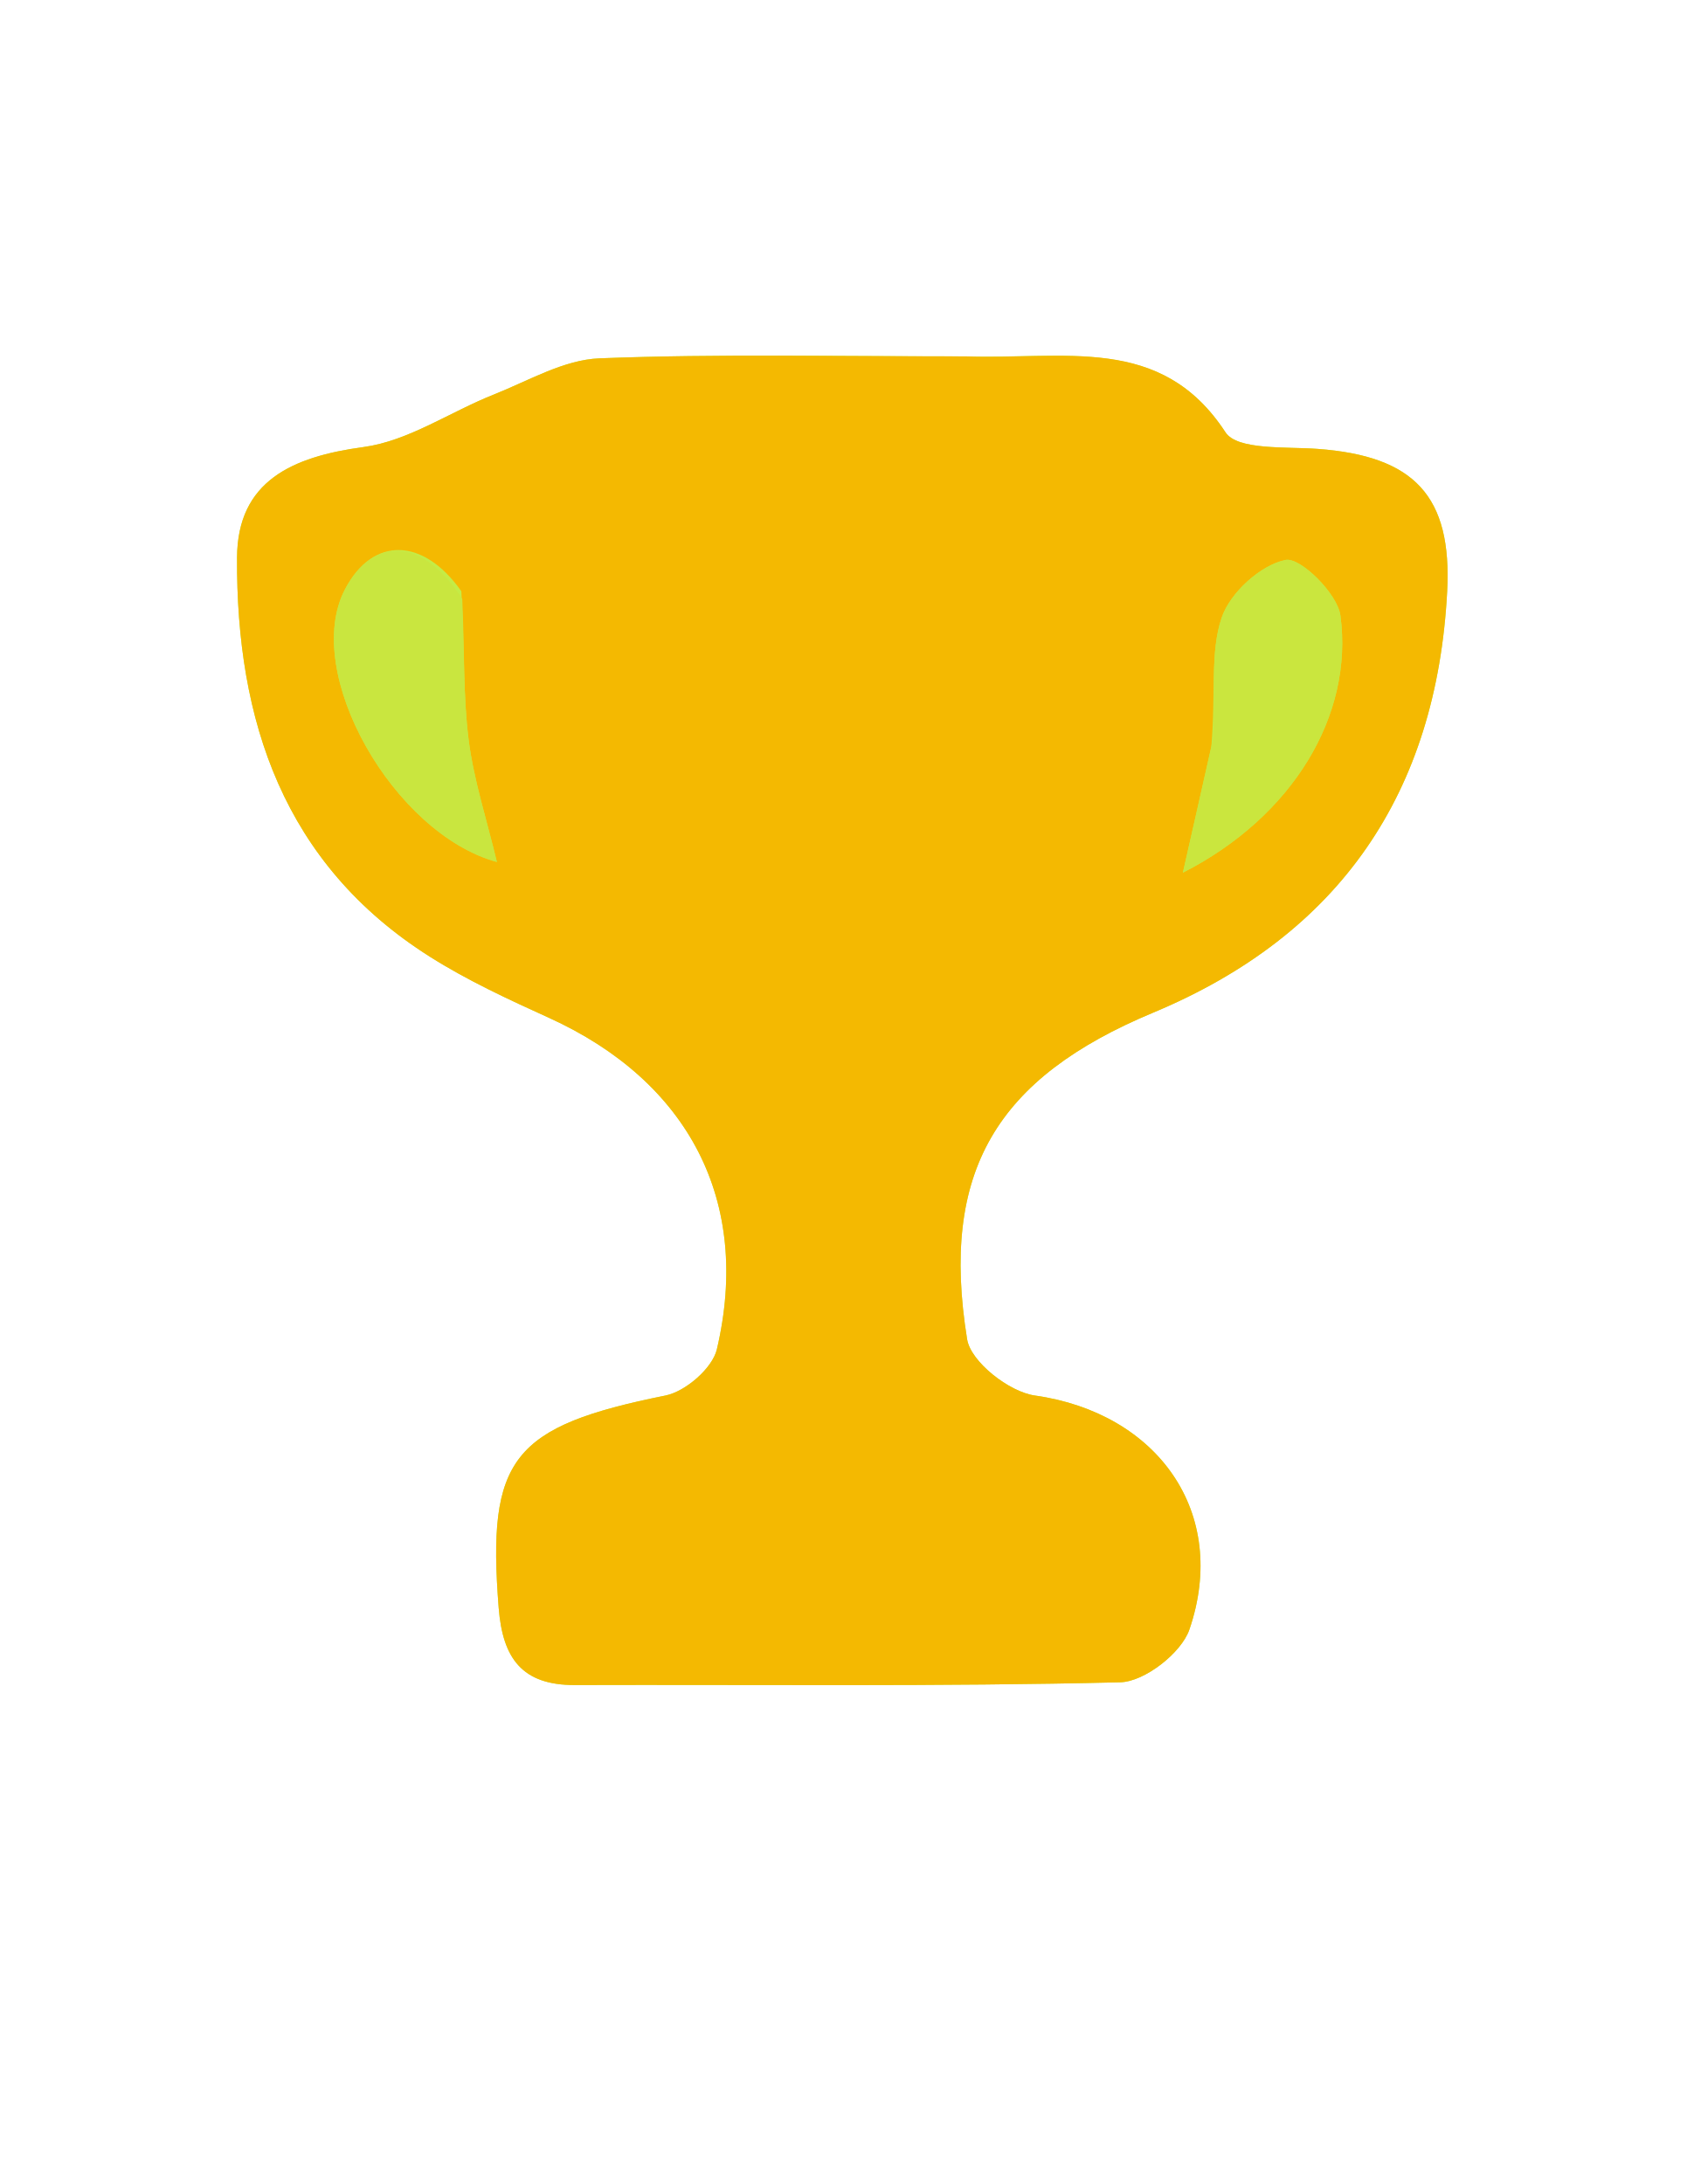
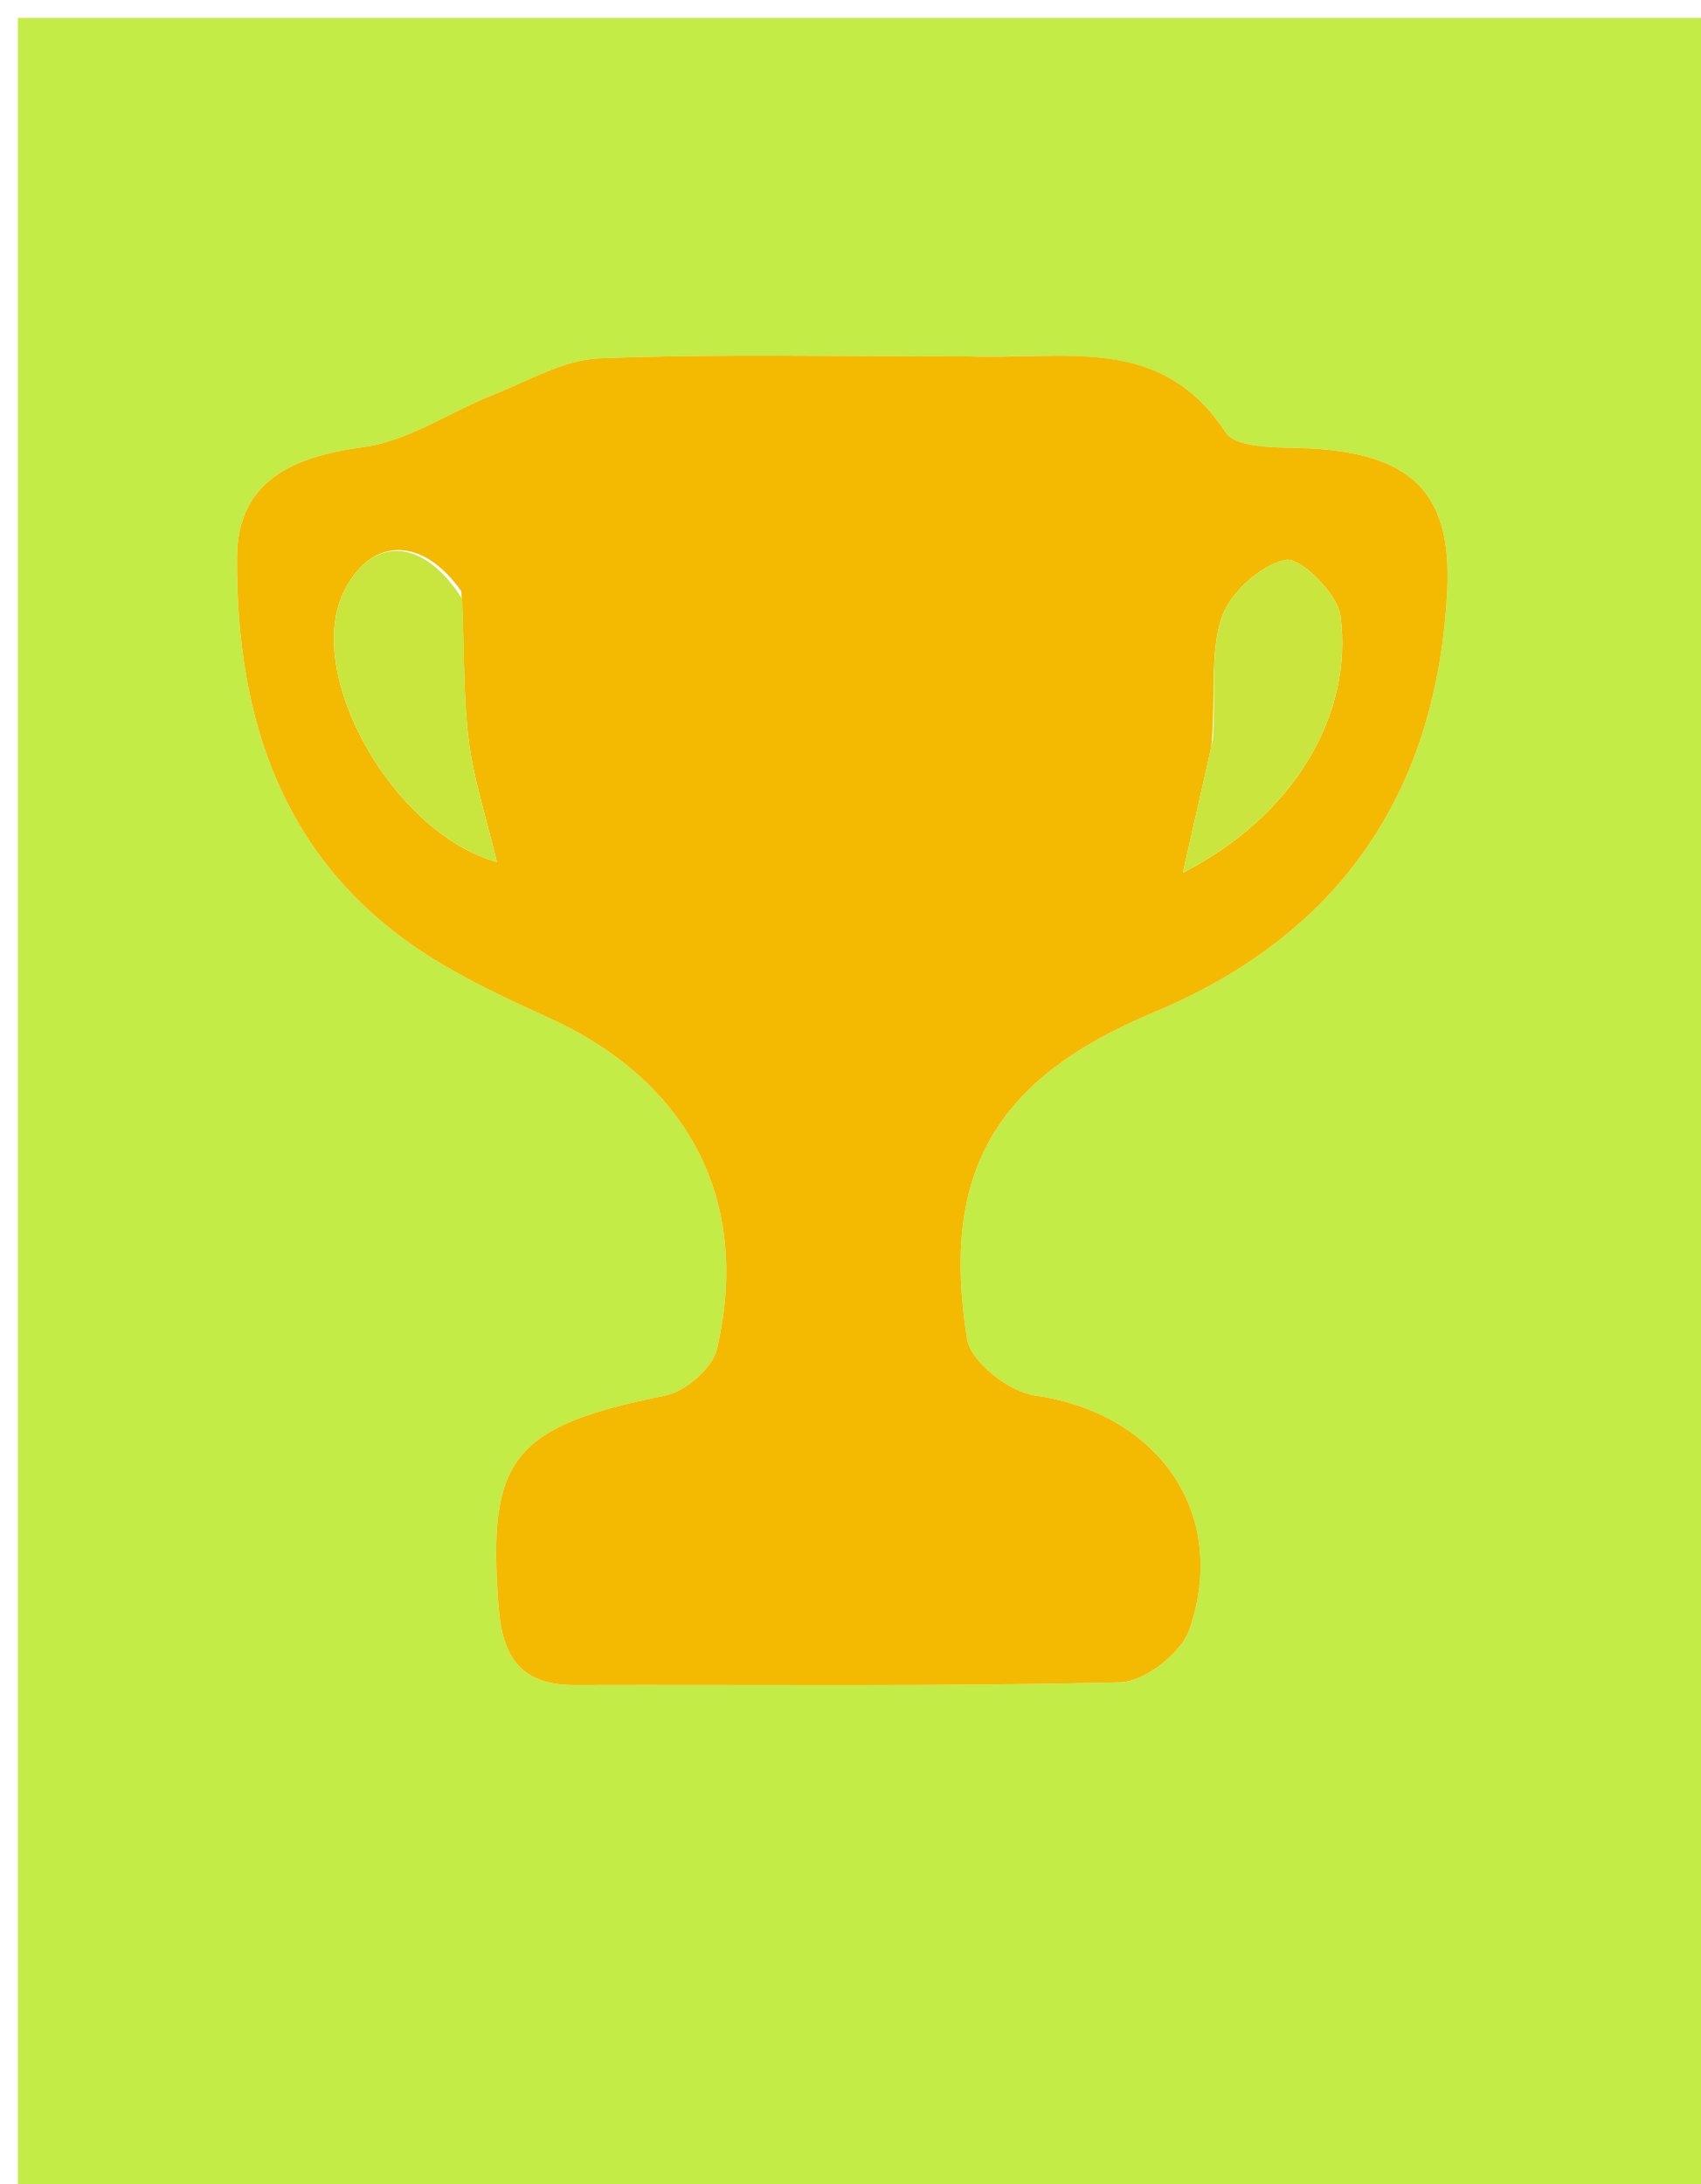
<svg xmlns="http://www.w3.org/2000/svg" version="1.1" id="Layer_1" x="0px" y="0px" width="95" viewBox="0 0 95 122" enable-background="new 0 0 95 122" xml:space="preserve" height="122">
-   <path fill="#C4EC46" opacity="1" stroke="none" d=" M53.462,19.907   C46.802,19.911 40.136,19.758 33.485,20.017   C31.493,20.095 29.524,21.269 27.582,22.039   C25.141,23.007 22.815,24.634 20.303,24.973   C16.326,25.509 13.264,26.871 13.24,31.15   C13.19,40.241 15.831,48.268 24.01,53.442   C26.107,54.769 28.391,55.825 30.657,56.854   C38.461,60.4 41.99,67.101 40.042,75.374   C39.794,76.429 38.293,77.728 37.178,77.953   C28.608,79.682 27.194,81.461 27.855,89.816   C28.077,92.633 29.16,94.138 32.112,94.129   C42.268,94.097 52.428,94.224 62.578,93.974   C63.93,93.941 65.987,92.341 66.437,91.027   C68.674,84.501 64.658,78.922 57.798,77.953   C56.37,77.752 54.224,76.072 54.021,74.814   C52.507,65.439 55.651,60.224 64.419,56.565   C74.86,52.207 80.241,44.271 80.835,33.052   C81.119,27.693 78.984,25.471 73.595,25.075   C71.818,24.945 69.11,25.155 68.453,24.149   C64.85,18.63 59.451,20.114 53.462,19.907  z" />
+   <path fill="#C4EC46" opacity="1" stroke="none" d=" M56,123   C37.333,123 19.167,123 1,123   C1,82.333 1,41.667 1,1   C32.667,1 64.333,1 96,1   C96,41.667 96,82.333 96,123   C82.833,123 69.667,123 56,123  M53.462,19.907   C46.802,19.911 40.136,19.758 33.485,20.017   C31.493,20.095 29.524,21.269 27.582,22.039   C25.141,23.007 22.815,24.634 20.303,24.973   C16.326,25.509 13.264,26.871 13.24,31.15   C13.19,40.241 15.831,48.268 24.01,53.442   C26.107,54.769 28.391,55.825 30.657,56.854   C38.461,60.4 41.99,67.101 40.042,75.374   C39.794,76.429 38.293,77.728 37.178,77.953   C28.608,79.682 27.194,81.461 27.855,89.816   C28.077,92.633 29.16,94.138 32.112,94.129   C42.268,94.097 52.428,94.224 62.578,93.974   C63.93,93.941 65.987,92.341 66.437,91.027   C68.674,84.501 64.658,78.922 57.798,77.953   C56.37,77.752 54.224,76.072 54.021,74.814   C52.507,65.439 55.651,60.224 64.419,56.565   C74.86,52.207 80.241,44.271 80.835,33.052   C81.119,27.693 78.984,25.471 73.595,25.075   C71.818,24.945 69.11,25.155 68.453,24.149   C64.85,18.63 59.451,20.114 53.462,19.907  z" />
  <path fill="#F4B901" opacity="1" stroke="none" d=" M53.954,19.907   C59.451,20.114 64.85,18.63 68.453,24.149   C69.11,25.155 71.818,24.945 73.595,25.075   C78.984,25.471 81.119,27.693 80.835,33.052   C80.241,44.271 74.86,52.207 64.419,56.565   C55.651,60.224 52.507,65.439 54.021,74.814   C54.224,76.072 56.37,77.752 57.798,77.953   C64.658,78.922 68.674,84.501 66.437,91.027   C65.987,92.341 63.93,93.941 62.578,93.974   C52.428,94.224 42.268,94.097 32.112,94.129   C29.16,94.138 28.077,92.633 27.855,89.816   C27.194,81.461 28.608,79.682 37.178,77.953   C38.293,77.728 39.794,76.429 40.042,75.374   C41.99,67.101 38.461,60.4 30.657,56.854   C28.391,55.825 26.107,54.769 24.01,53.442   C15.831,48.268 13.19,40.241 13.24,31.15   C13.264,26.871 16.326,25.509 20.303,24.973   C22.815,24.634 25.141,23.007 27.582,22.039   C29.524,21.269 31.493,20.095 33.485,20.017   C40.136,19.758 46.802,19.911 53.954,19.907  M25.769,33.026   C23.64,30.008 20.83,29.947 19.273,32.915   C16.831,37.574 22,46.583 27.755,48.15   C27.187,45.778 26.464,43.585 26.178,41.336   C25.865,38.882 25.956,36.377 25.769,33.026  M67.661,41.734   C67.173,43.889 66.685,46.044 66.073,48.748   C72.182,45.637 75.624,39.982 74.872,34.384   C74.706,33.154 72.624,31.109 71.805,31.279   C70.409,31.567 68.712,33.109 68.241,34.498   C67.579,36.449 67.922,38.741 67.661,41.734  z" />
  <path fill="#C9E63F" opacity="1" stroke="none" d=" M25.82,33.46   C25.956,36.377 25.865,38.882 26.178,41.336   C26.464,43.585 27.187,45.778 27.755,48.15   C22,46.583 16.831,37.574 19.273,32.915   C20.83,29.947 23.64,30.008 25.82,33.46  z" />
  <path fill="#CAE63E" opacity="1" stroke="none" d=" M67.748,41.311   C67.922,38.741 67.579,36.449 68.241,34.498   C68.712,33.109 70.409,31.567 71.805,31.279   C72.624,31.109 74.706,33.154 74.872,34.384   C75.624,39.982 72.182,45.637 66.073,48.748   C66.685,46.044 67.173,43.889 67.748,41.311  z" />
</svg>
